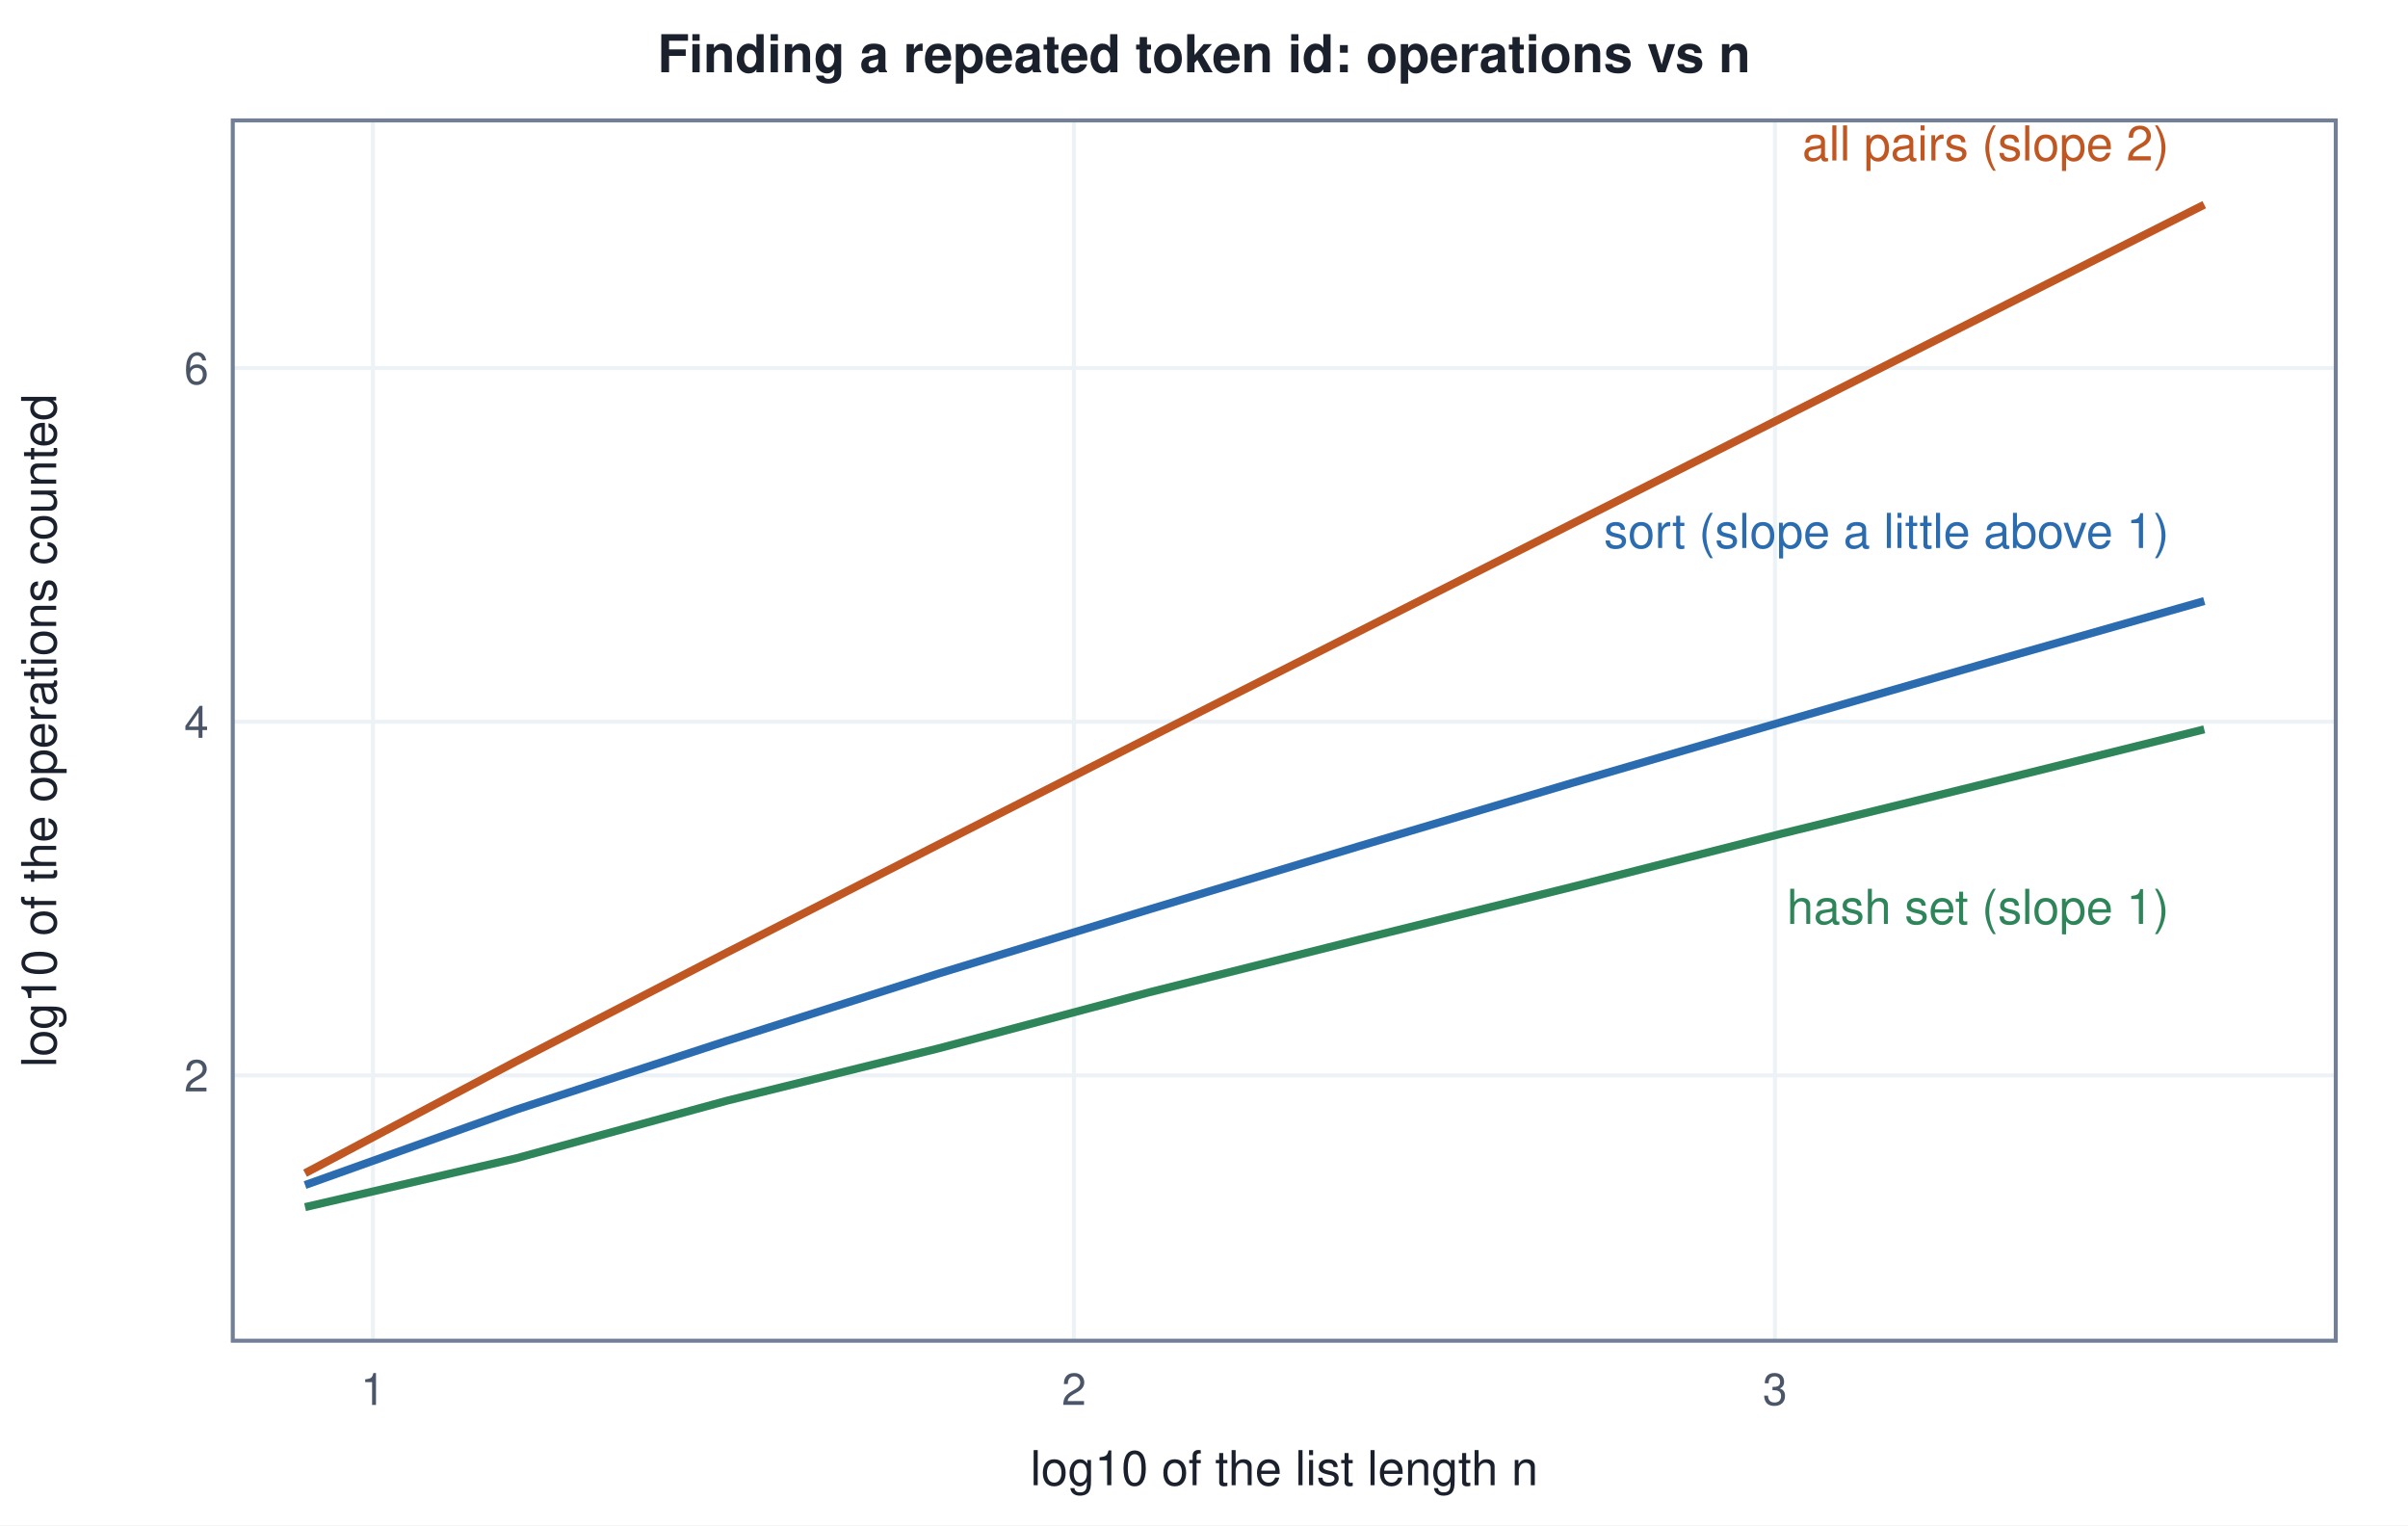
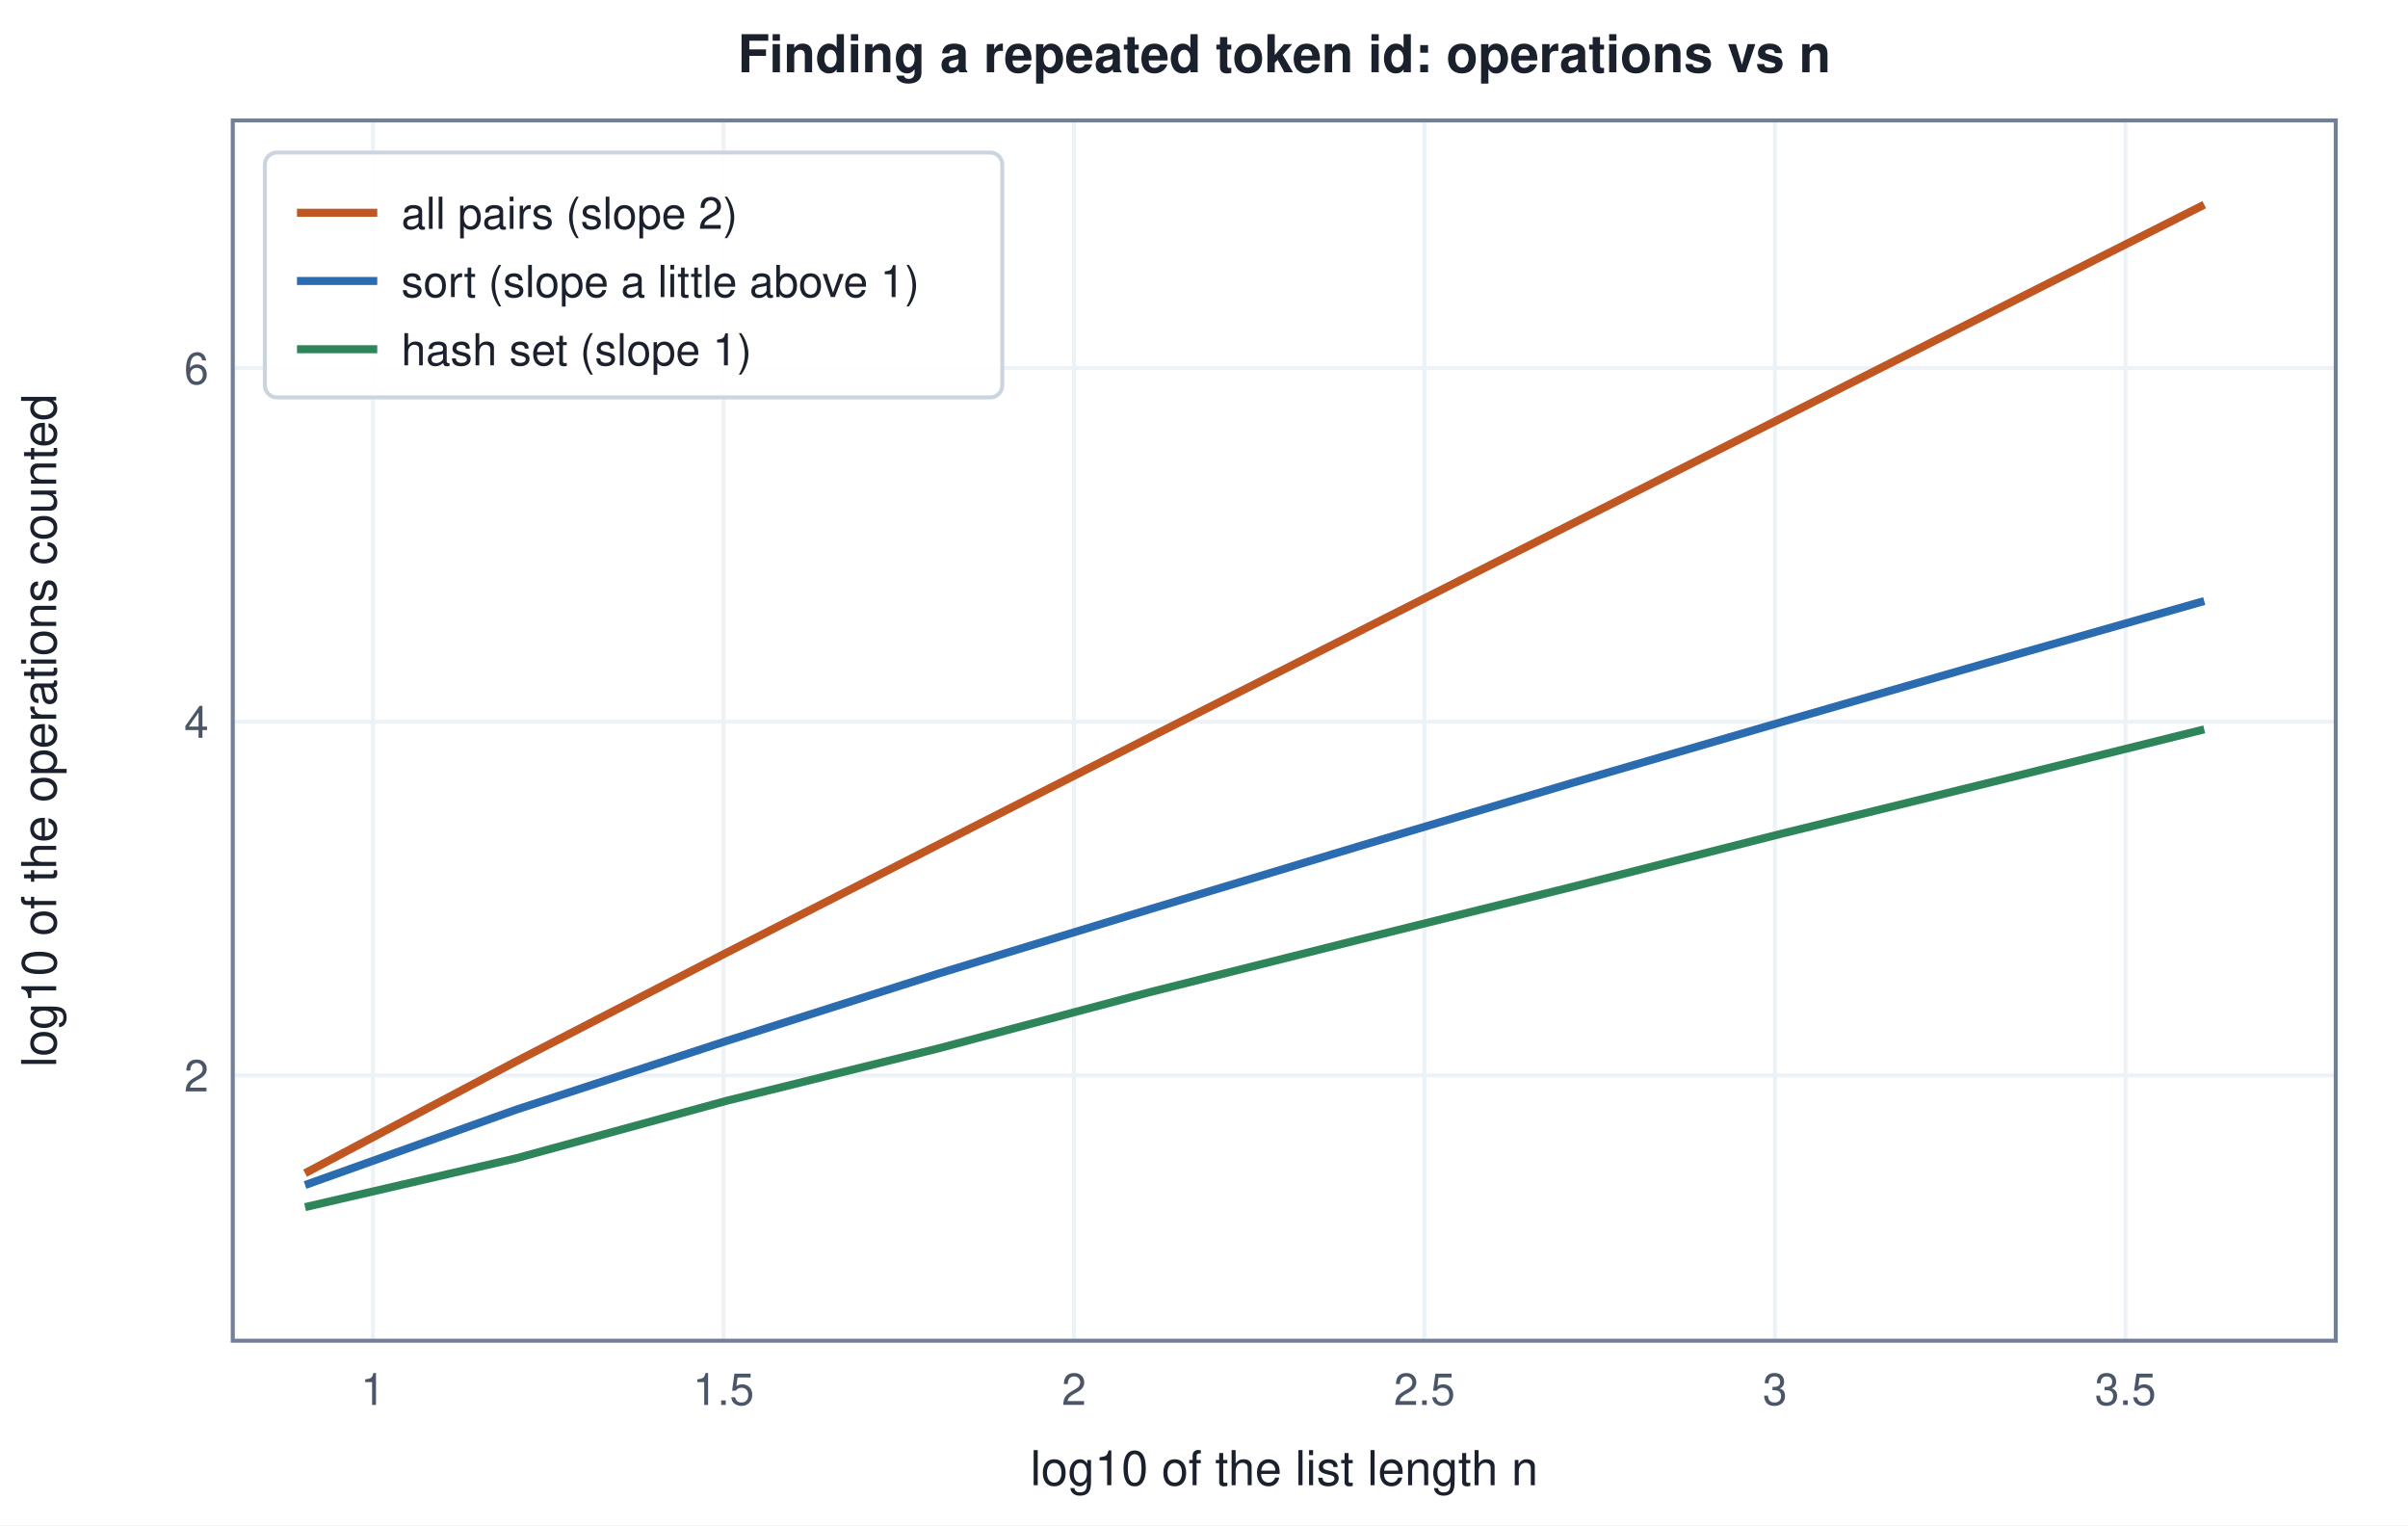
<svg xmlns="http://www.w3.org/2000/svg" viewBox="0 0 600 380" width="600" height="380">
  <defs>
    <marker id="arrow" viewBox="0 0 10 10" refX="9" refY="5" markerWidth="7" markerHeight="7" orient="auto-start-reverse">
      <path d="M0,0 L10,5 L0,10 z" fill="#4a5568" />
    </marker>
  </defs>
  <rect width="600" height="380" fill="#ffffff" />
  <line x1="92.93" y1="334" x2="92.93" y2="30" stroke="#edf2f7" />
  <text x="92.93" y="350" font-family="Helvetica, Arial, sans-serif" font-size="11" fill="#4a5568" text-anchor="middle">1</text>
+   <line x1="180.27" y1="334" x2="180.27" y2="30" stroke="#edf2f7" />
+   <text x="180.27" y="350" font-family="Helvetica, Arial, sans-serif" font-size="11" fill="#4a5568" text-anchor="middle">1.5</text>
  <line x1="267.6" y1="334" x2="267.6" y2="30" stroke="#edf2f7" />
  <text x="267.6" y="350" font-family="Helvetica, Arial, sans-serif" font-size="11" fill="#4a5568" text-anchor="middle">2</text>
+   <line x1="354.93" y1="334" x2="354.93" y2="30" stroke="#edf2f7" />
+   <text x="354.93" y="350" font-family="Helvetica, Arial, sans-serif" font-size="11" fill="#4a5568" text-anchor="middle">2.5</text>
  <line x1="442.27" y1="334" x2="442.27" y2="30" stroke="#edf2f7" />
  <text x="442.27" y="350" font-family="Helvetica, Arial, sans-serif" font-size="11" fill="#4a5568" text-anchor="middle">3</text>
+   <line x1="529.6" y1="334" x2="529.6" y2="30" stroke="#edf2f7" />
+   <text x="529.6" y="350" font-family="Helvetica, Arial, sans-serif" font-size="11" fill="#4a5568" text-anchor="middle">3.5</text>
  <line x1="58" y1="267.91" x2="582" y2="267.91" stroke="#edf2f7" />
  <text x="52" y="271.91" font-family="Helvetica, Arial, sans-serif" font-size="11" fill="#4a5568" text-anchor="end">2</text>
  <line x1="58" y1="179.8" x2="582" y2="179.8" stroke="#edf2f7" />
  <text x="52" y="183.8" font-family="Helvetica, Arial, sans-serif" font-size="11" fill="#4a5568" text-anchor="end">4</text>
  <line x1="58" y1="91.68" x2="582" y2="91.68" stroke="#edf2f7" />
  <text x="52" y="95.68" font-family="Helvetica, Arial, sans-serif" font-size="11" fill="#4a5568" text-anchor="end">6</text>
  <rect x="58" y="30" width="524" height="304" fill="none" stroke="#718096" />
  <clipPath id="plot">
    <rect x="58" y="30" width="524" height="304" />
  </clipPath>
  <g clip-path="url(#plot)">
    <polyline fill="none" stroke="#c05621" stroke-width="2.0" points="76.01,292.27 128.59,264.42 181.17,237.27 233.75,210.44 286.33,183.76 338.91,157.16 391.49,130.6 444.07,104.06 496.65,77.52 549.23,50.99" />
    <polyline fill="none" stroke="#2b6cb0" stroke-width="2.0" points="76.01,295.22 128.59,276.45 181.17,259.28 233.75,242.57 286.33,226.56 338.91,210.73 391.49,195.12 444.07,179.83 496.65,164.69 549.23,149.73" />
    <polyline fill="none" stroke="#2f855a" stroke-width="2.0" points="76.01,300.72 128.59,288.56 181.17,274.2 233.75,261.2 286.33,247.21 338.91,234.02 391.49,221 444.07,207.65 496.65,194.74 549.23,181.7" />
-     <text x="540.49" y="39.98" font-family="Helvetica, Arial, sans-serif" font-size="12" fill="#c05621" text-anchor="end">all pairs (slope 2)</text>
-     <text x="540.49" y="136.51" font-family="Helvetica, Arial, sans-serif" font-size="12" fill="#2b6cb0" text-anchor="end">sort (slope a little above 1)</text>
-     <text x="540.49" y="230.16" font-family="Helvetica, Arial, sans-serif" font-size="12" fill="#2f855a" text-anchor="end">hash set (slope 1)</text>
  </g>
  <text x="320" y="370" font-family="Helvetica, Arial, sans-serif" font-size="12" fill="#1a202c" text-anchor="middle">log10 of the list length n</text>
  <text x="14" y="182" font-family="Helvetica, Arial, sans-serif" font-size="12" fill="#1a202c" text-anchor="middle" transform="rotate(-90 14 182)">log10 of the operations counted</text>
-   <text x="300" y="18" font-family="Helvetica, Arial, sans-serif" font-size="13" font-weight="bold" fill="#1a202c" text-anchor="middle">Finding a repeated token id: operations vs n</text>
+   <text x="320" y="18" font-family="Helvetica, Arial, sans-serif" font-size="13" font-weight="bold" fill="#1a202c" text-anchor="middle">Finding a repeated token id: operations vs n</text>
+   <rect x="66" y="38" width="183.74" height="61" rx="3" fill="#ffffff" fill-opacity="0.92" stroke="#cbd5e0" />
+   <line x1="74" y1="53" x2="94" y2="53" stroke="#c05621" stroke-width="2" />
+   <text x="100" y="57" font-family="Helvetica, Arial, sans-serif" font-size="11" fill="#1a202c">all pairs (slope 2)</text>
+   <line x1="74" y1="70" x2="94" y2="70" stroke="#2b6cb0" stroke-width="2" />
+   <text x="100" y="74" font-family="Helvetica, Arial, sans-serif" font-size="11" fill="#1a202c">sort (slope a little above 1)</text>
+   <line x1="74" y1="87" x2="94" y2="87" stroke="#2f855a" stroke-width="2" />
+   <text x="100" y="91" font-family="Helvetica, Arial, sans-serif" font-size="11" fill="#1a202c">hash set (slope 1)</text>
</svg>
